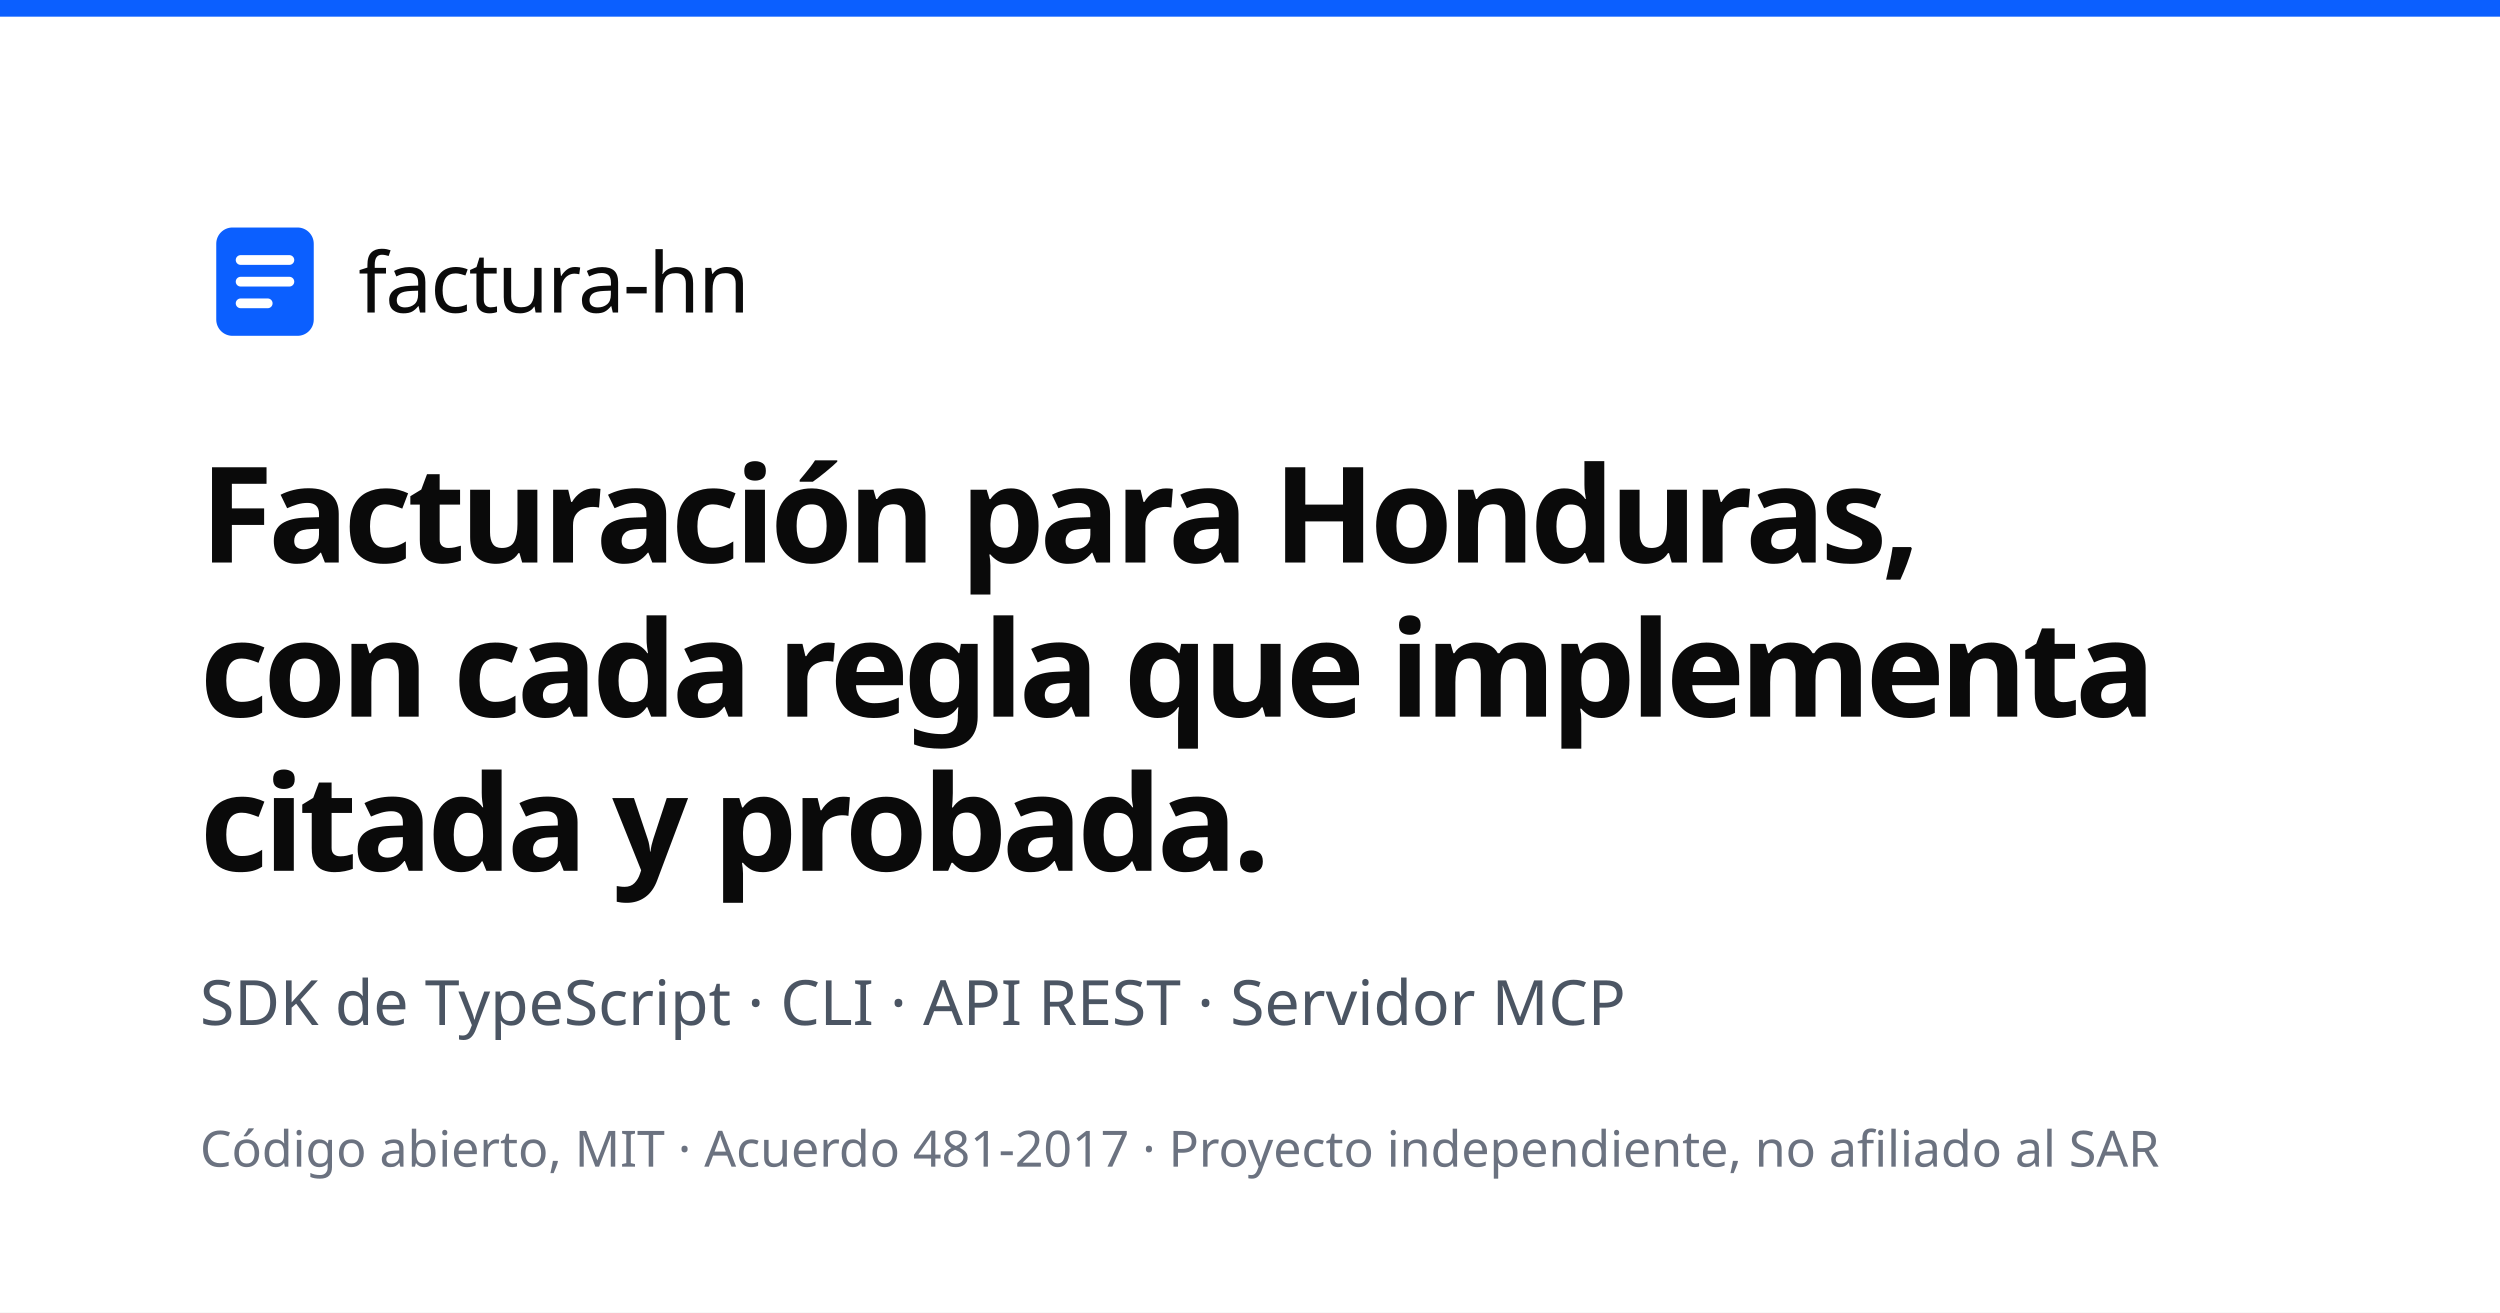
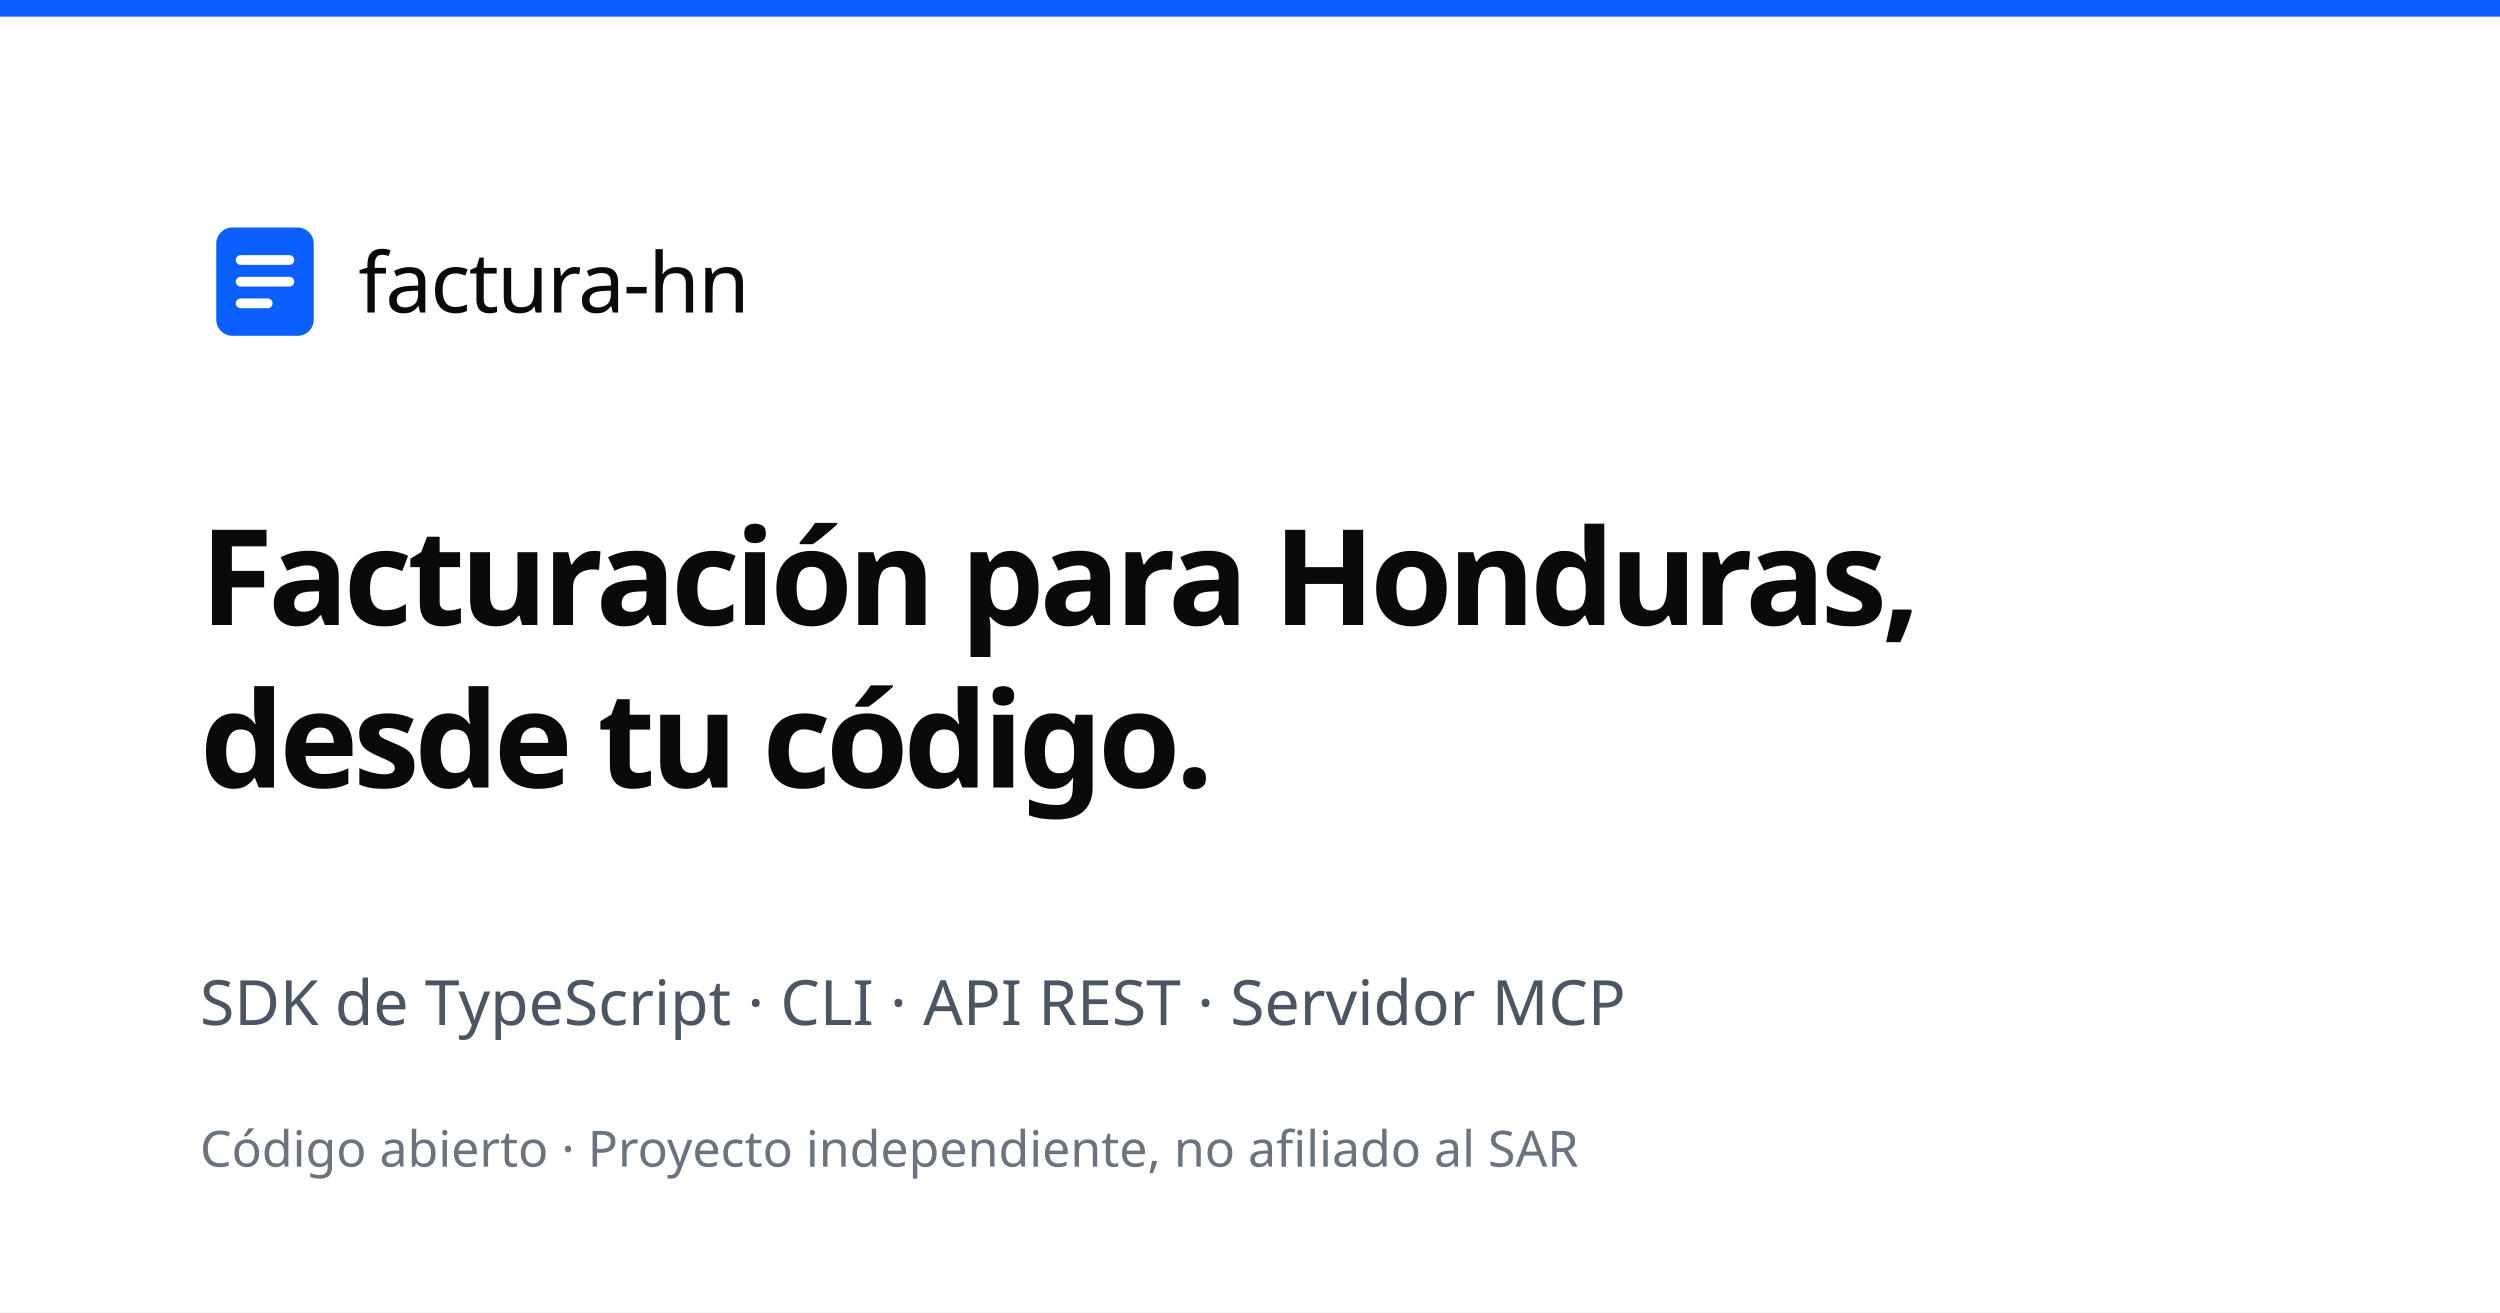
<svg xmlns="http://www.w3.org/2000/svg" width="1200" height="630" viewBox="0 0 1200 630">
  <rect width="1200" height="630" fill="#ffffff" />
  <rect x="0" y="0" width="1200" height="8" fill="#0b5fff" />
  <g transform="translate(96 104) scale(2.6)">
    <rect x="3" y="2" width="18" height="20" rx="3" fill="#0b5fff" />
    <path d="M7.5 8h9M7.5 12h9M7.5 16h5" stroke="#ffffff" stroke-width="1.8" stroke-linecap="round" fill="none" />
  </g>
  <text x="172" y="150" font-family="IBM Plex Mono" font-weight="500" font-size="40" fill="#0a0a0a" letter-spacing="-0.8">factura-hn</text>
  <text font-family="Figtree" font-weight="600" font-size="64" fill="#0a0a0a" letter-spacing="-2.4">
-     <tspan x="96" y="270">Facturación para Honduras,</tspan>
-     <tspan x="96" y="344">con cada regla que implementa</tspan>
-     <tspan x="96" y="418">citada y probada.</tspan>
+     <tspan x="96" y="300">Facturación para Honduras,</tspan>
+     <tspan x="96" y="378">desde tu código.</tspan>
  </text>
  <text x="96" y="492" font-family="Figtree" font-weight="500" font-size="30" fill="#4b5563">SDK de TypeScript · CLI · API REST · Servidor MCP</text>
-   <text x="96" y="560" font-family="Figtree" font-weight="500" font-size="24" fill="#6b7280">Código abierto, MIT · Acuerdo 481-2017 · Proyecto independiente, no afiliado al SAR</text>
+   <text x="96" y="560" font-family="Figtree" font-weight="500" font-size="24" fill="#6b7280">Código abierto · Proyecto independiente, no afiliado al SAR</text>
</svg>
